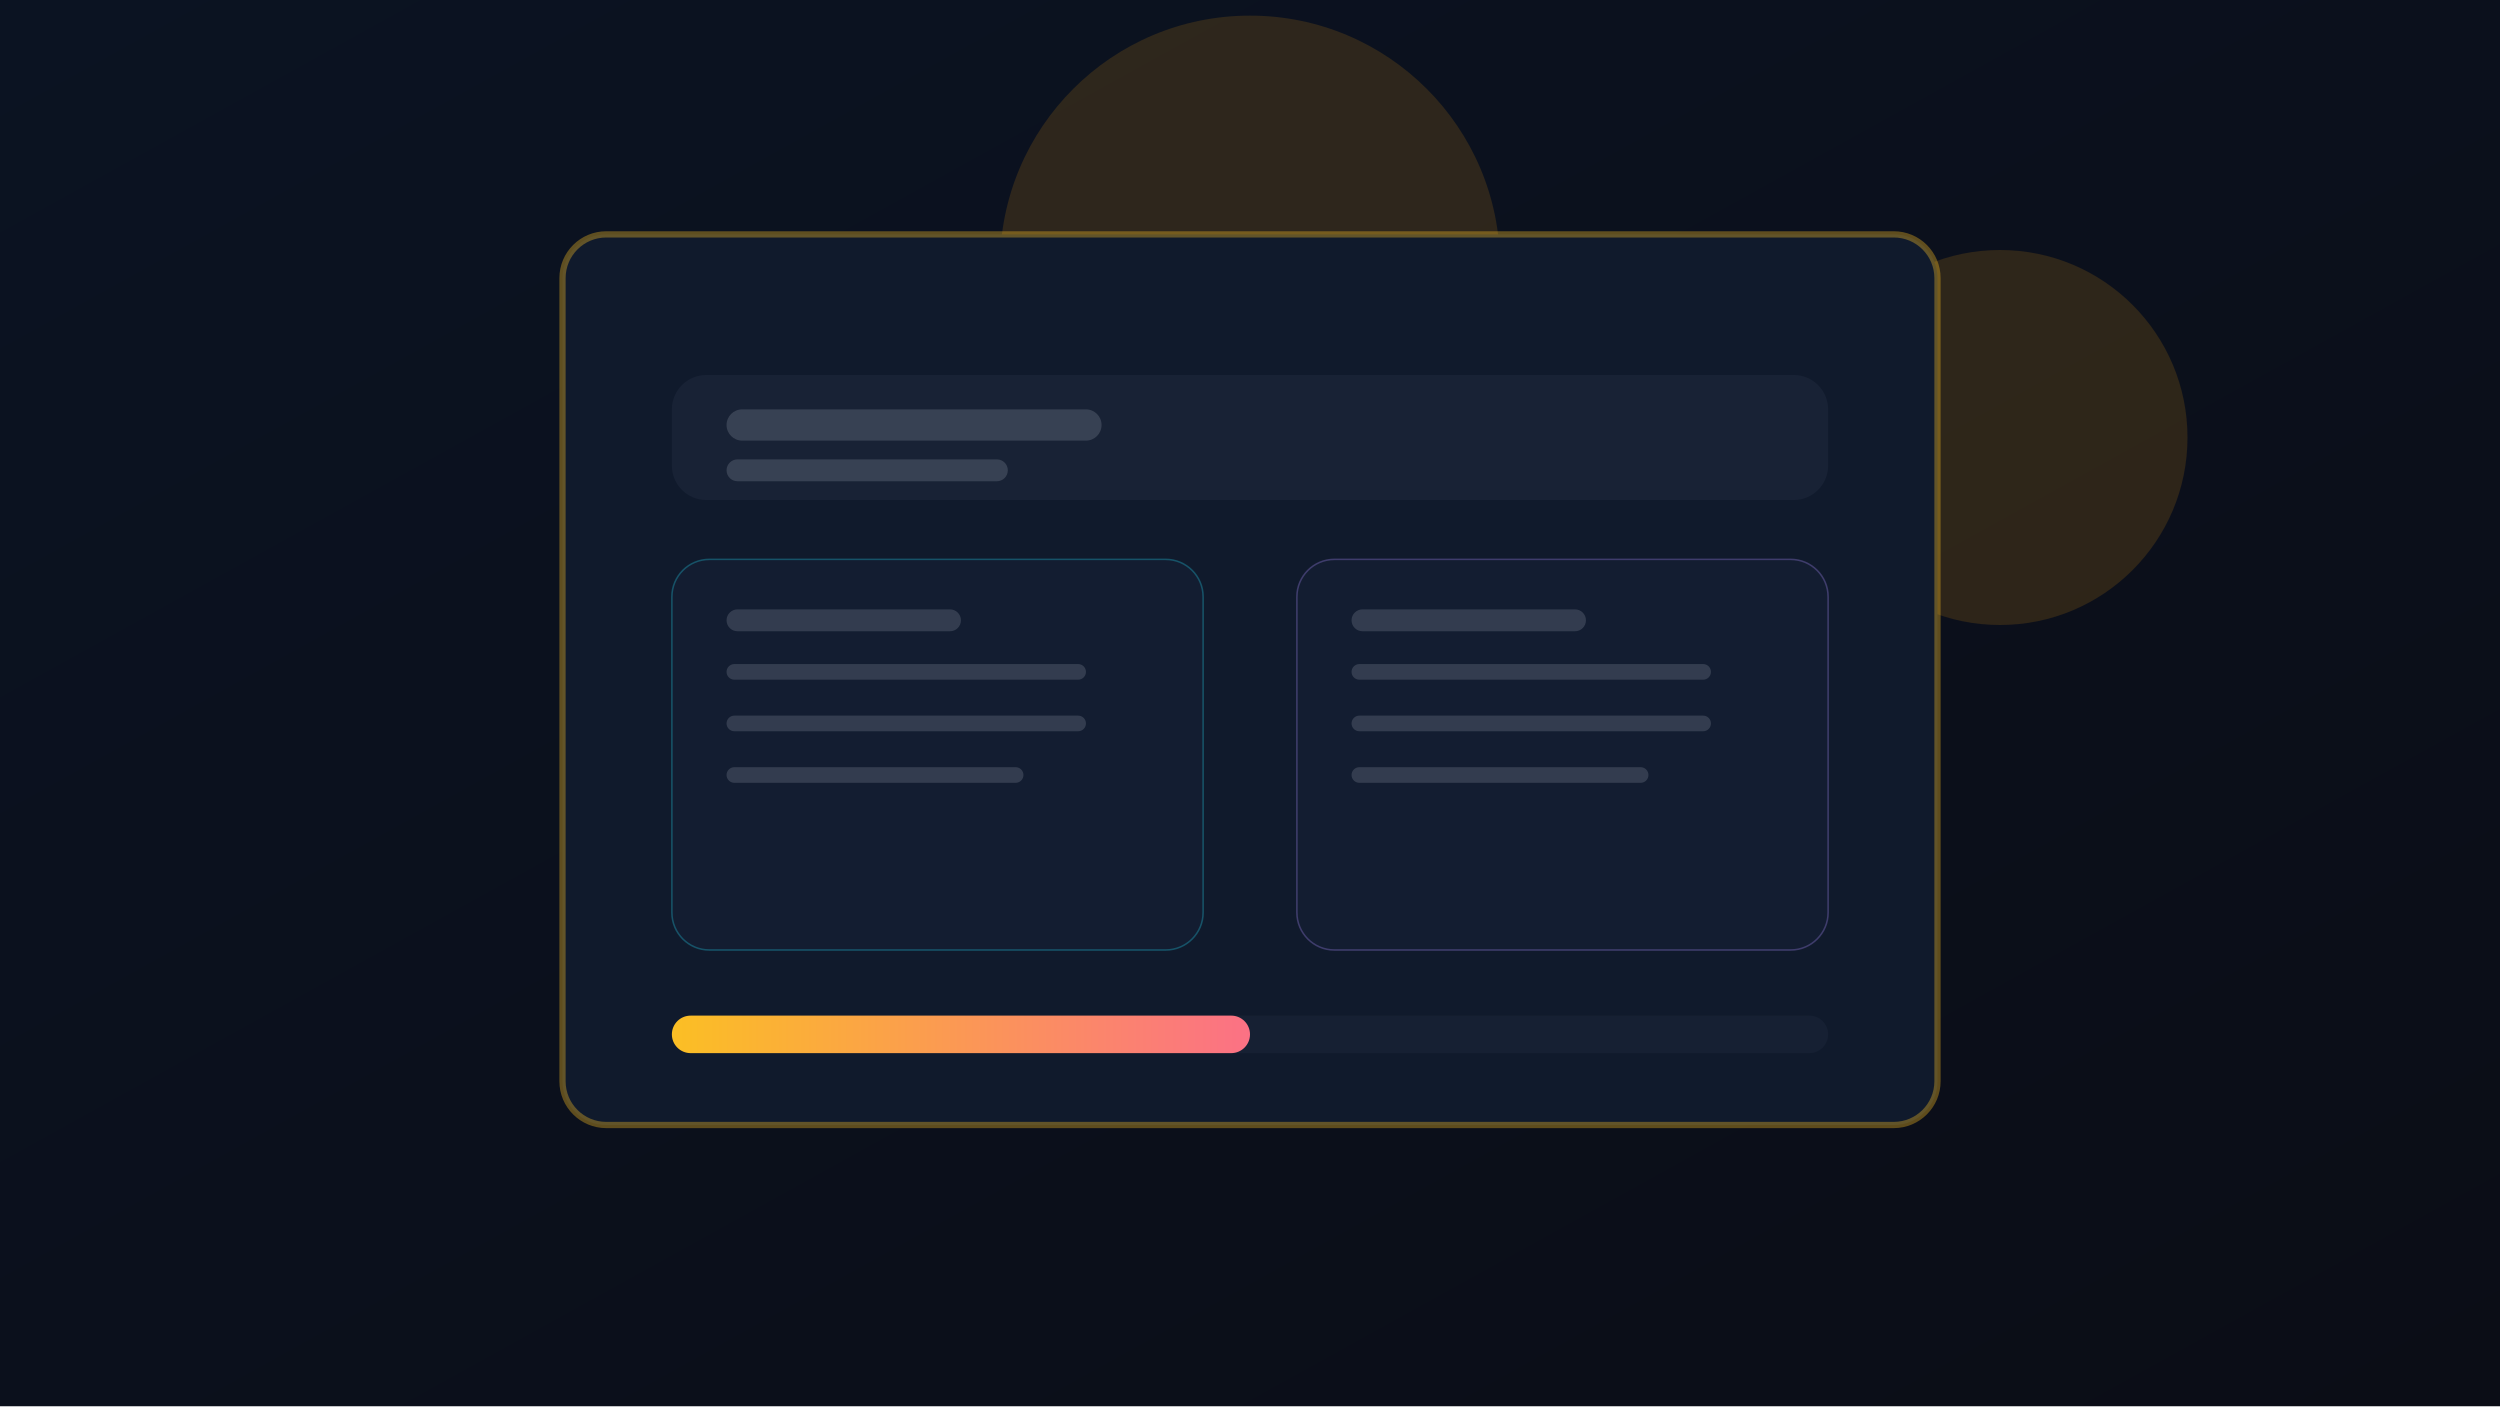
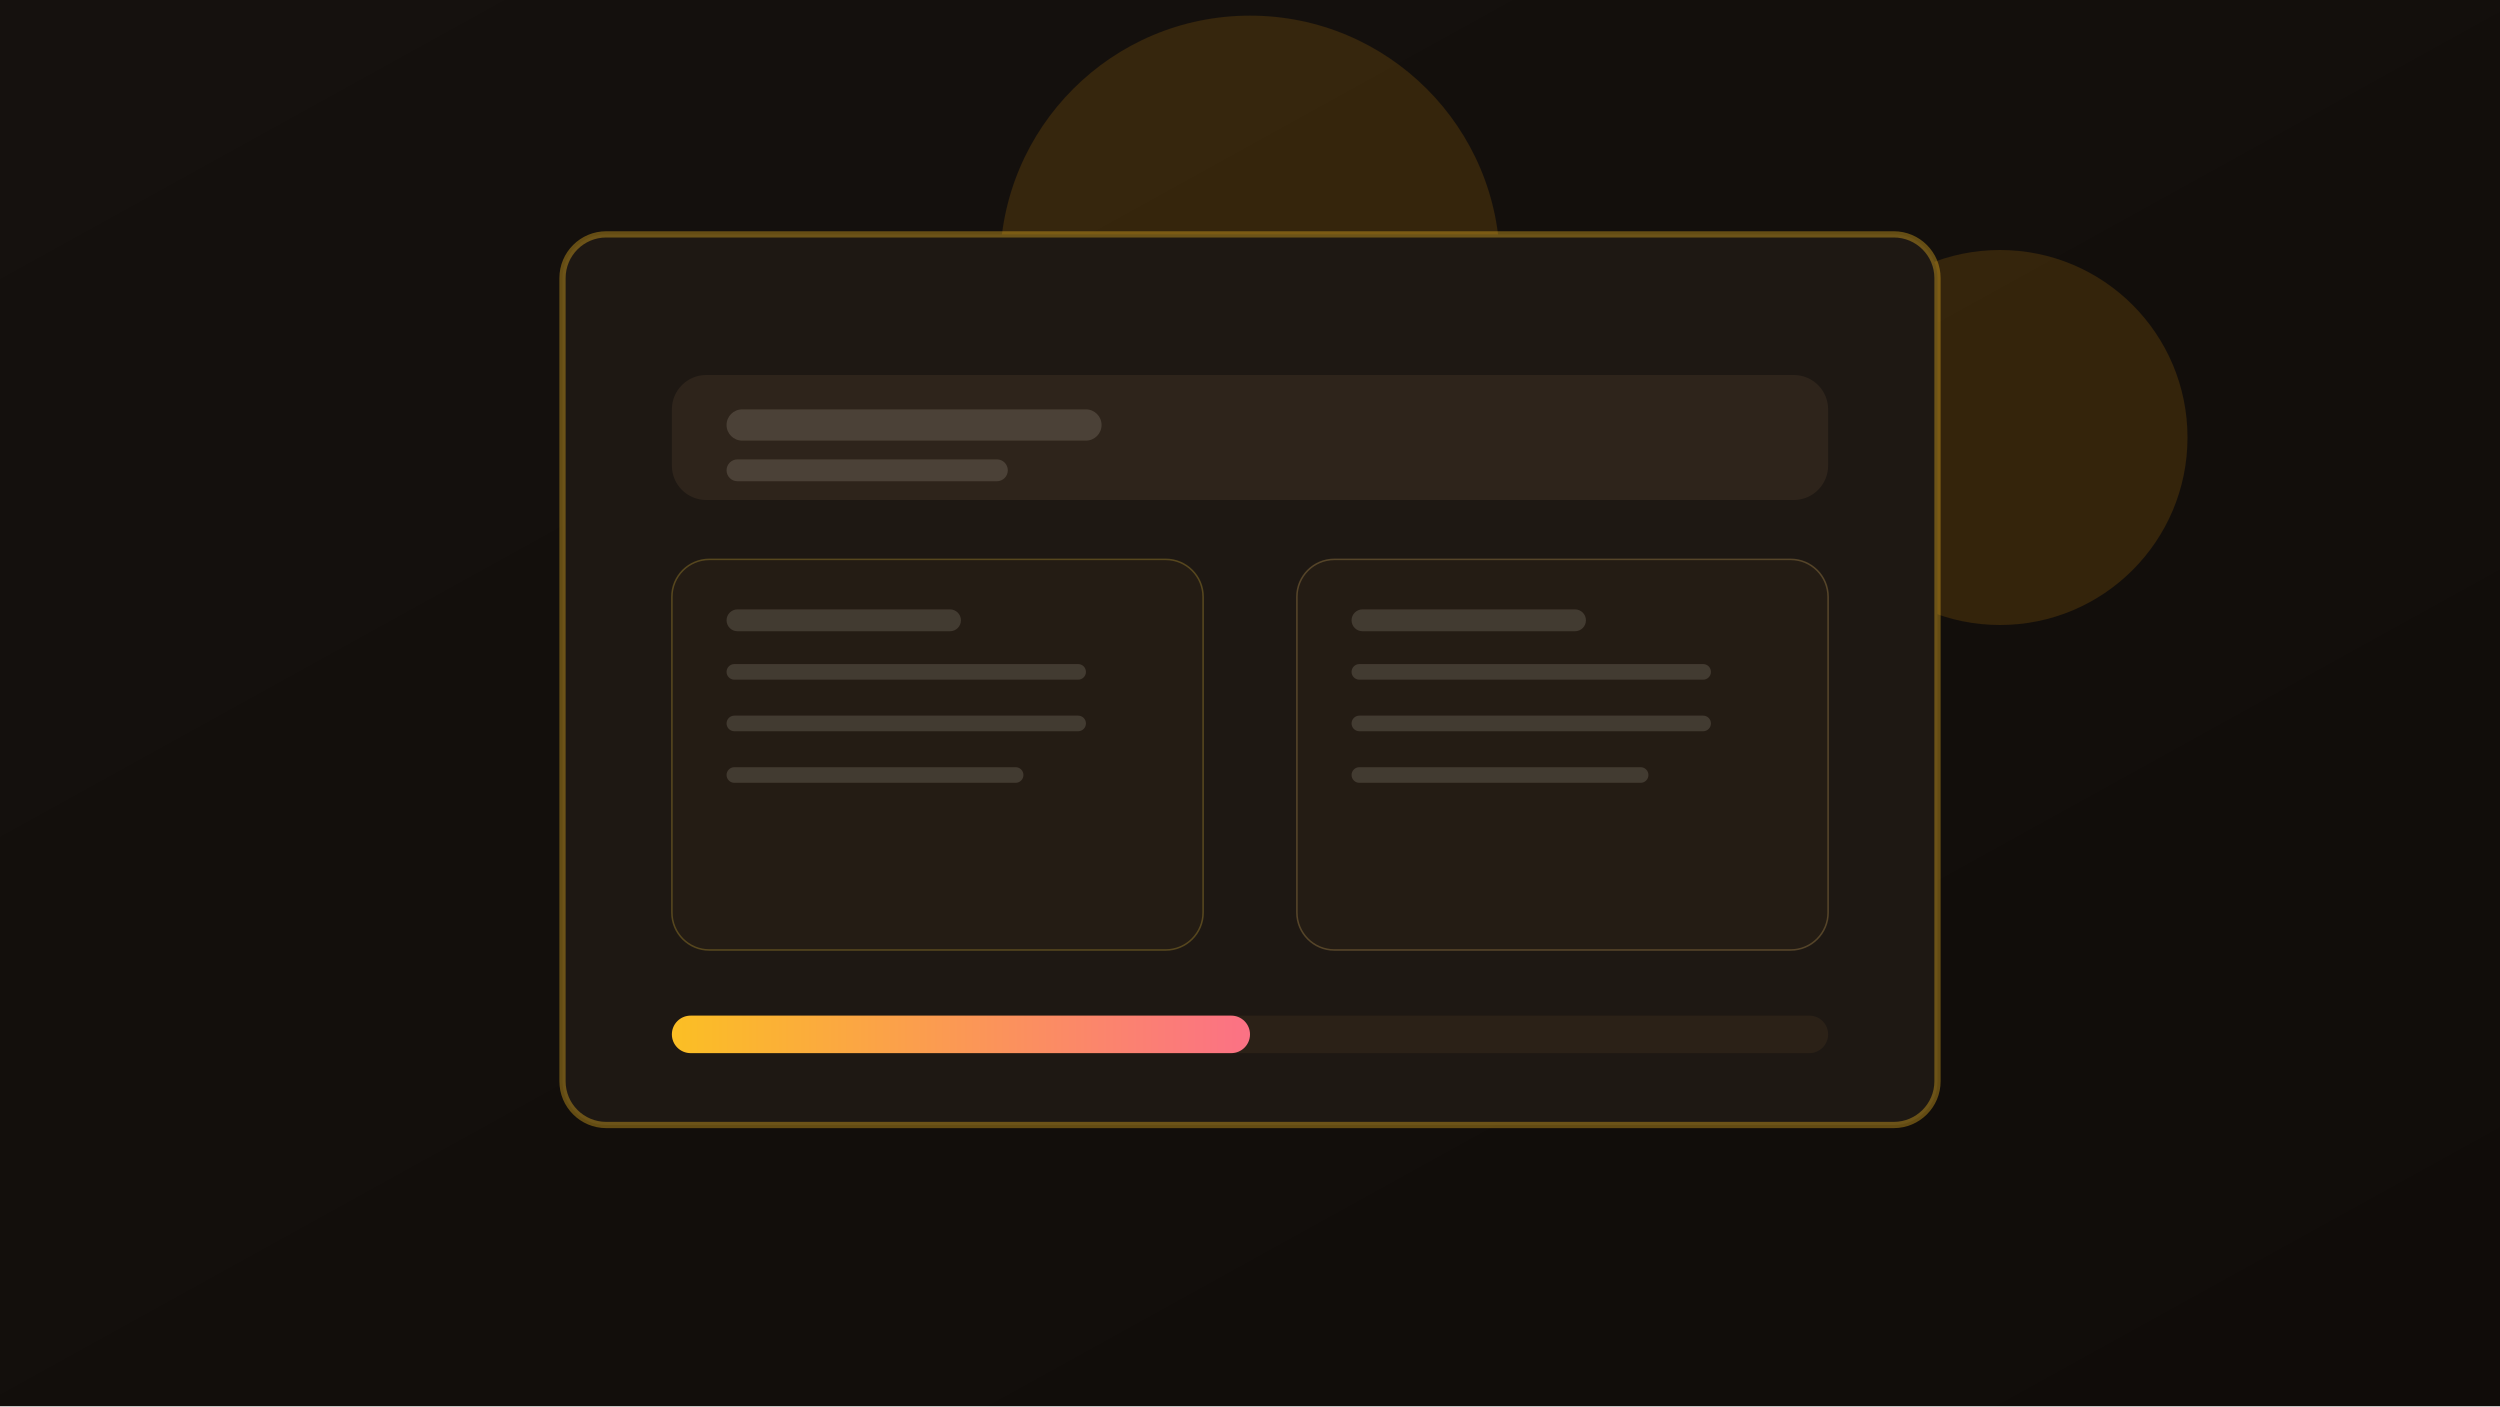
<svg xmlns="http://www.w3.org/2000/svg" viewBox="0 0 1600 900">
  <defs>
    <linearGradient id="bg" x1="0" x2="1" y1="0" y2="1">
-       <stop offset="0%" stop-color="#0b1322" />
-       <stop offset="100%" stop-color="#0b0d16" />
+       <stop offset="0%" stop-color="#15110E" />
+       <stop offset="100%" stop-color="#100C09" />
    </linearGradient>
  </defs>
  <rect width="1600" height="900" fill="url(#bg)" />
  <g opacity=".15" fill="#f59e0b">
    <circle cx="800" cy="170" r="160" />
    <circle cx="1280" cy="280" r="120" />
  </g>
  <g transform="translate(360 150)">
-     <rect x="0" y="0" width="880" height="570" rx="28" fill="#101a2c" stroke="#fbbf24" stroke-opacity=".35" stroke-width="4" />
-     <rect x="70" y="90" width="740" height="80" rx="22" fill="#182235" />
-     <rect x="70" y="208" width="340" height="250" rx="24" fill="#131d31" stroke="#22d3ee" stroke-opacity=".3" />
-     <rect x="470" y="208" width="340" height="250" rx="24" fill="#131d31" stroke="#a78bfa" stroke-opacity=".3" />
-     <rect x="70" y="500" width="740" height="24" rx="12" fill="#162033" />
+     <rect x="0" y="0" width="880" height="570" rx="28" fill="#1E1813" stroke="#fbbf24" stroke-opacity=".35" stroke-width="4" />
+     <rect x="70" y="90" width="740" height="80" rx="22" fill="#2E241B" />
+     <rect x="70" y="208" width="340" height="250" rx="24" fill="#241C14" stroke="#D4AF37" stroke-opacity=".3" />
+     <rect x="470" y="208" width="340" height="250" rx="24" fill="#241C14" stroke="#D0A85A" stroke-opacity=".3" />
+     <rect x="70" y="500" width="740" height="24" rx="12" fill="#2B2117" />
    <rect x="70" y="500" width="370" height="24" rx="12" fill="url(#fill)" />
    <linearGradient id="fill" x1="0" x2="1">
      <stop offset="0%" stop-color="#fbbf24" />
      <stop offset="100%" stop-color="#fb7185" />
    </linearGradient>
-     <g fill="#e2e8f0" opacity=".16">
+     <g fill="#E8DDCA" opacity=".16">
      <rect x="105" y="112" width="240" height="20" rx="10" />
      <rect x="105" y="144" width="180" height="14" rx="7" />
      <rect x="105" y="240" width="150" height="14" rx="7" />
      <rect x="105" y="275" width="230" height="10" rx="5" />
      <rect x="105" y="308" width="230" height="10" rx="5" />
      <rect x="105" y="341" width="190" height="10" rx="5" />
      <rect x="505" y="240" width="150" height="14" rx="7" />
      <rect x="505" y="275" width="230" height="10" rx="5" />
      <rect x="505" y="308" width="230" height="10" rx="5" />
      <rect x="505" y="341" width="190" height="10" rx="5" />
    </g>
  </g>
</svg>
